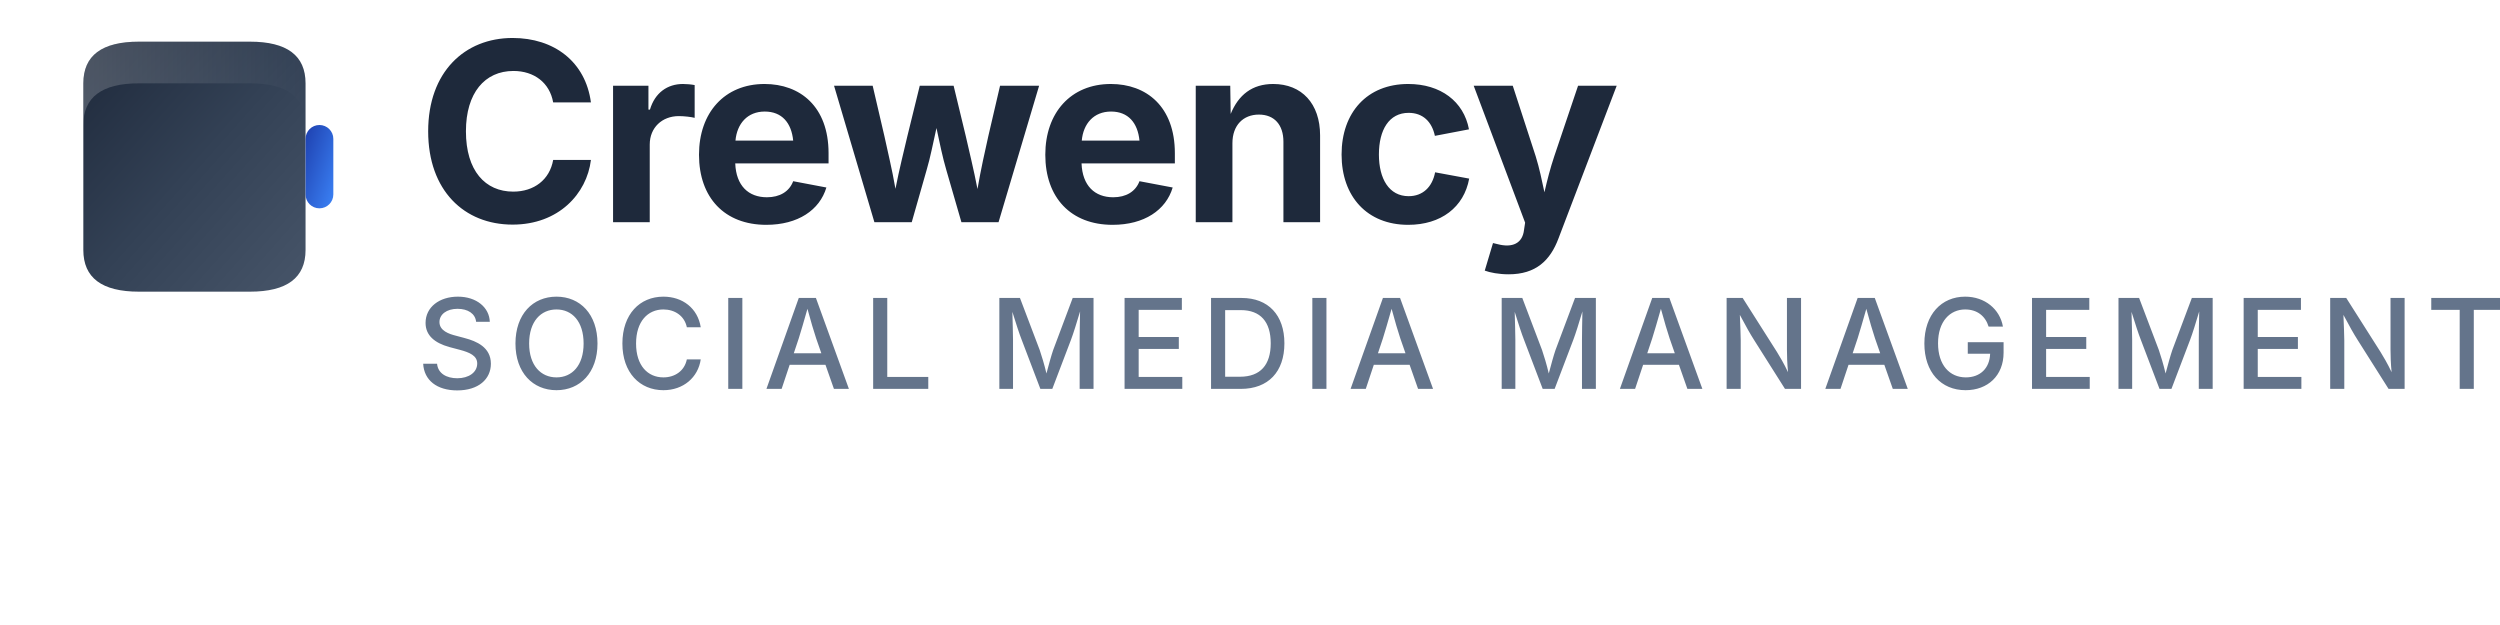
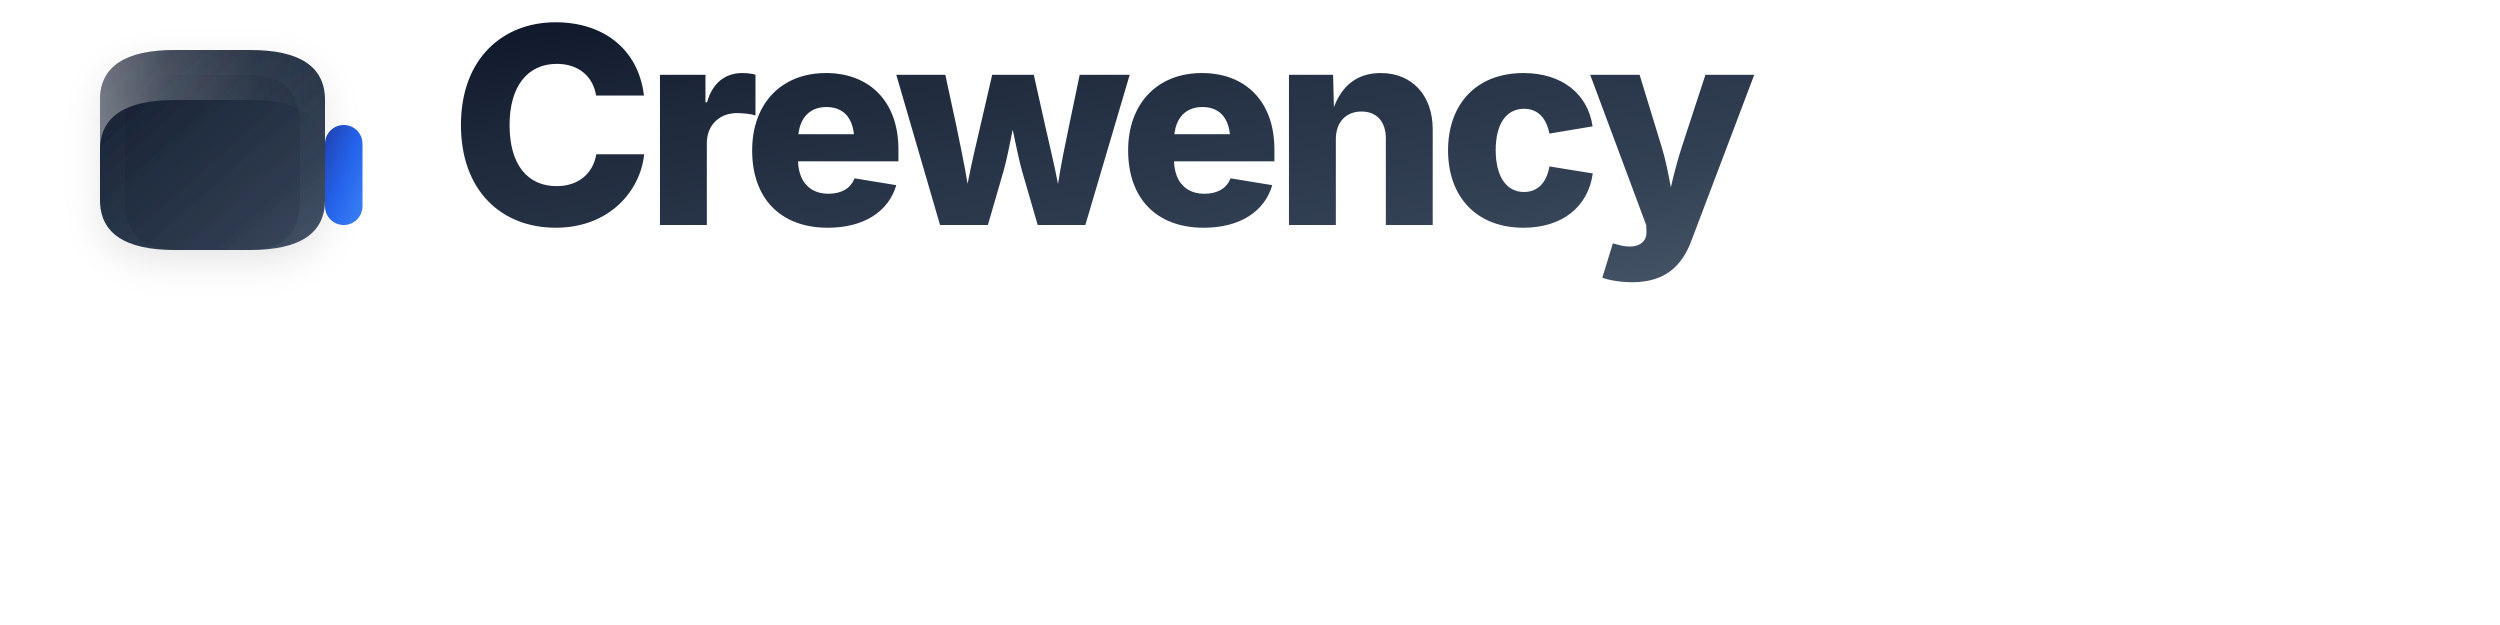
- <svg xmlns="http://www.w3.org/2000/svg" width="180" height="45" viewBox="0 0 180 45">
+ <svg xmlns="http://www.w3.org/2000/svg" width="200" height="50" viewBox="0 0 200 50">
  <defs>
    <linearGradient id="brandGradient" x1="0%" y1="0%" x2="100%" y2="100%">
-       <stop offset="0%" style="stop-color:#1e293b;stop-opacity:1" />
-       <stop offset="50%" style="stop-color:#334155;stop-opacity:1" />
+       <stop offset="0%" style="stop-color:#0f172a;stop-opacity:1" />
+       <stop offset="25%" style="stop-color:#1e293b;stop-opacity:1" />
+       <stop offset="75%" style="stop-color:#334155;stop-opacity:1" />
      <stop offset="100%" style="stop-color:#475569;stop-opacity:1" />
    </linearGradient>
    <linearGradient id="accentGradient" x1="0%" y1="0%" x2="100%" y2="100%">
      <stop offset="0%" style="stop-color:#1e40af;stop-opacity:1" />
+       <stop offset="50%" style="stop-color:#2563eb;stop-opacity:1" />
      <stop offset="100%" style="stop-color:#3b82f6;stop-opacity:1" />
    </linearGradient>
    <linearGradient id="highlight" x1="0%" y1="0%" x2="100%" y2="0%">
-       <stop offset="0%" style="stop-color:#ffffff;stop-opacity:0.2" />
+       <stop offset="0%" style="stop-color:#ffffff;stop-opacity:0.4" />
+       <stop offset="30%" style="stop-color:#ffffff;stop-opacity:0.2" />
+       <stop offset="70%" style="stop-color:#ffffff;stop-opacity:0.05" />
      <stop offset="100%" style="stop-color:#ffffff;stop-opacity:0" />
    </linearGradient>
+     <filter id="premiumShadow" x="-50%" y="-50%" width="200%" height="200%">
+       <feDropShadow dx="0" dy="1" stdDeviation="1.5" flood-color="#000000" flood-opacity="0.1" />
+     </filter>
  </defs>
-   <path d="M6 6 Q6 3 10 3 L18 3 Q22 3 22 6 L22 18 Q22 21 18 21 L10 21 Q6 21 6 18 Z" fill="url(#brandGradient)" />
-   <path d="M6 6 Q6 3 10 3 L18 3 Q22 3 22 6 L22 9 Q22 6 18 6 L10 6 Q6 6 6 9 Z" fill="url(#highlight)" />
-   <rect x="22" y="9" width="2" height="6" rx="1" fill="url(#accentGradient)" />
-   <text x="30" y="16" font-family="Inter, -apple-system, BlinkMacSystemFont, sans-serif" font-size="18" font-weight="700" fill="#1e293b" letter-spacing="-0.3px">Crewency</text>
-   <text x="30" y="28" font-family="Inter, -apple-system, BlinkMacSystemFont, sans-serif" font-size="9" font-weight="500" fill="#64748b" letter-spacing="0.8px">SOCIAL MEDIA MANAGEMENT</text>
+   <path d="M8 8 Q8 4 14 4 L20 4 Q26 4 26 8 L26 16 Q26 20 20 20 L14 20 Q8 20 8 16 Z" fill="url(#brandGradient)" filter="url(#premiumShadow)" />
+   <path d="M10 10 Q10 6 14 6 L20 6 Q24 6 24 10 L24 16 Q24 20 20 20 L14 20 Q10 20 10 16 Z" fill="#0f172a" opacity="0.15" />
+   <path d="M8 8 Q8 4 14 4 L20 4 Q26 4 26 8 L26 12 Q26 8 20 8 L14 8 Q8 8 8 12 Z" fill="url(#highlight)" />
+   <rect x="26" y="10" width="3" height="8" rx="1.5" fill="url(#accentGradient)" />
+   <text x="36" y="18" font-family="Inter, -apple-system, BlinkMacSystemFont, 'Segoe UI', sans-serif" font-size="22" font-weight="800" fill="url(#brandGradient)" letter-spacing="-0.8px">Crewency</text>
</svg>
